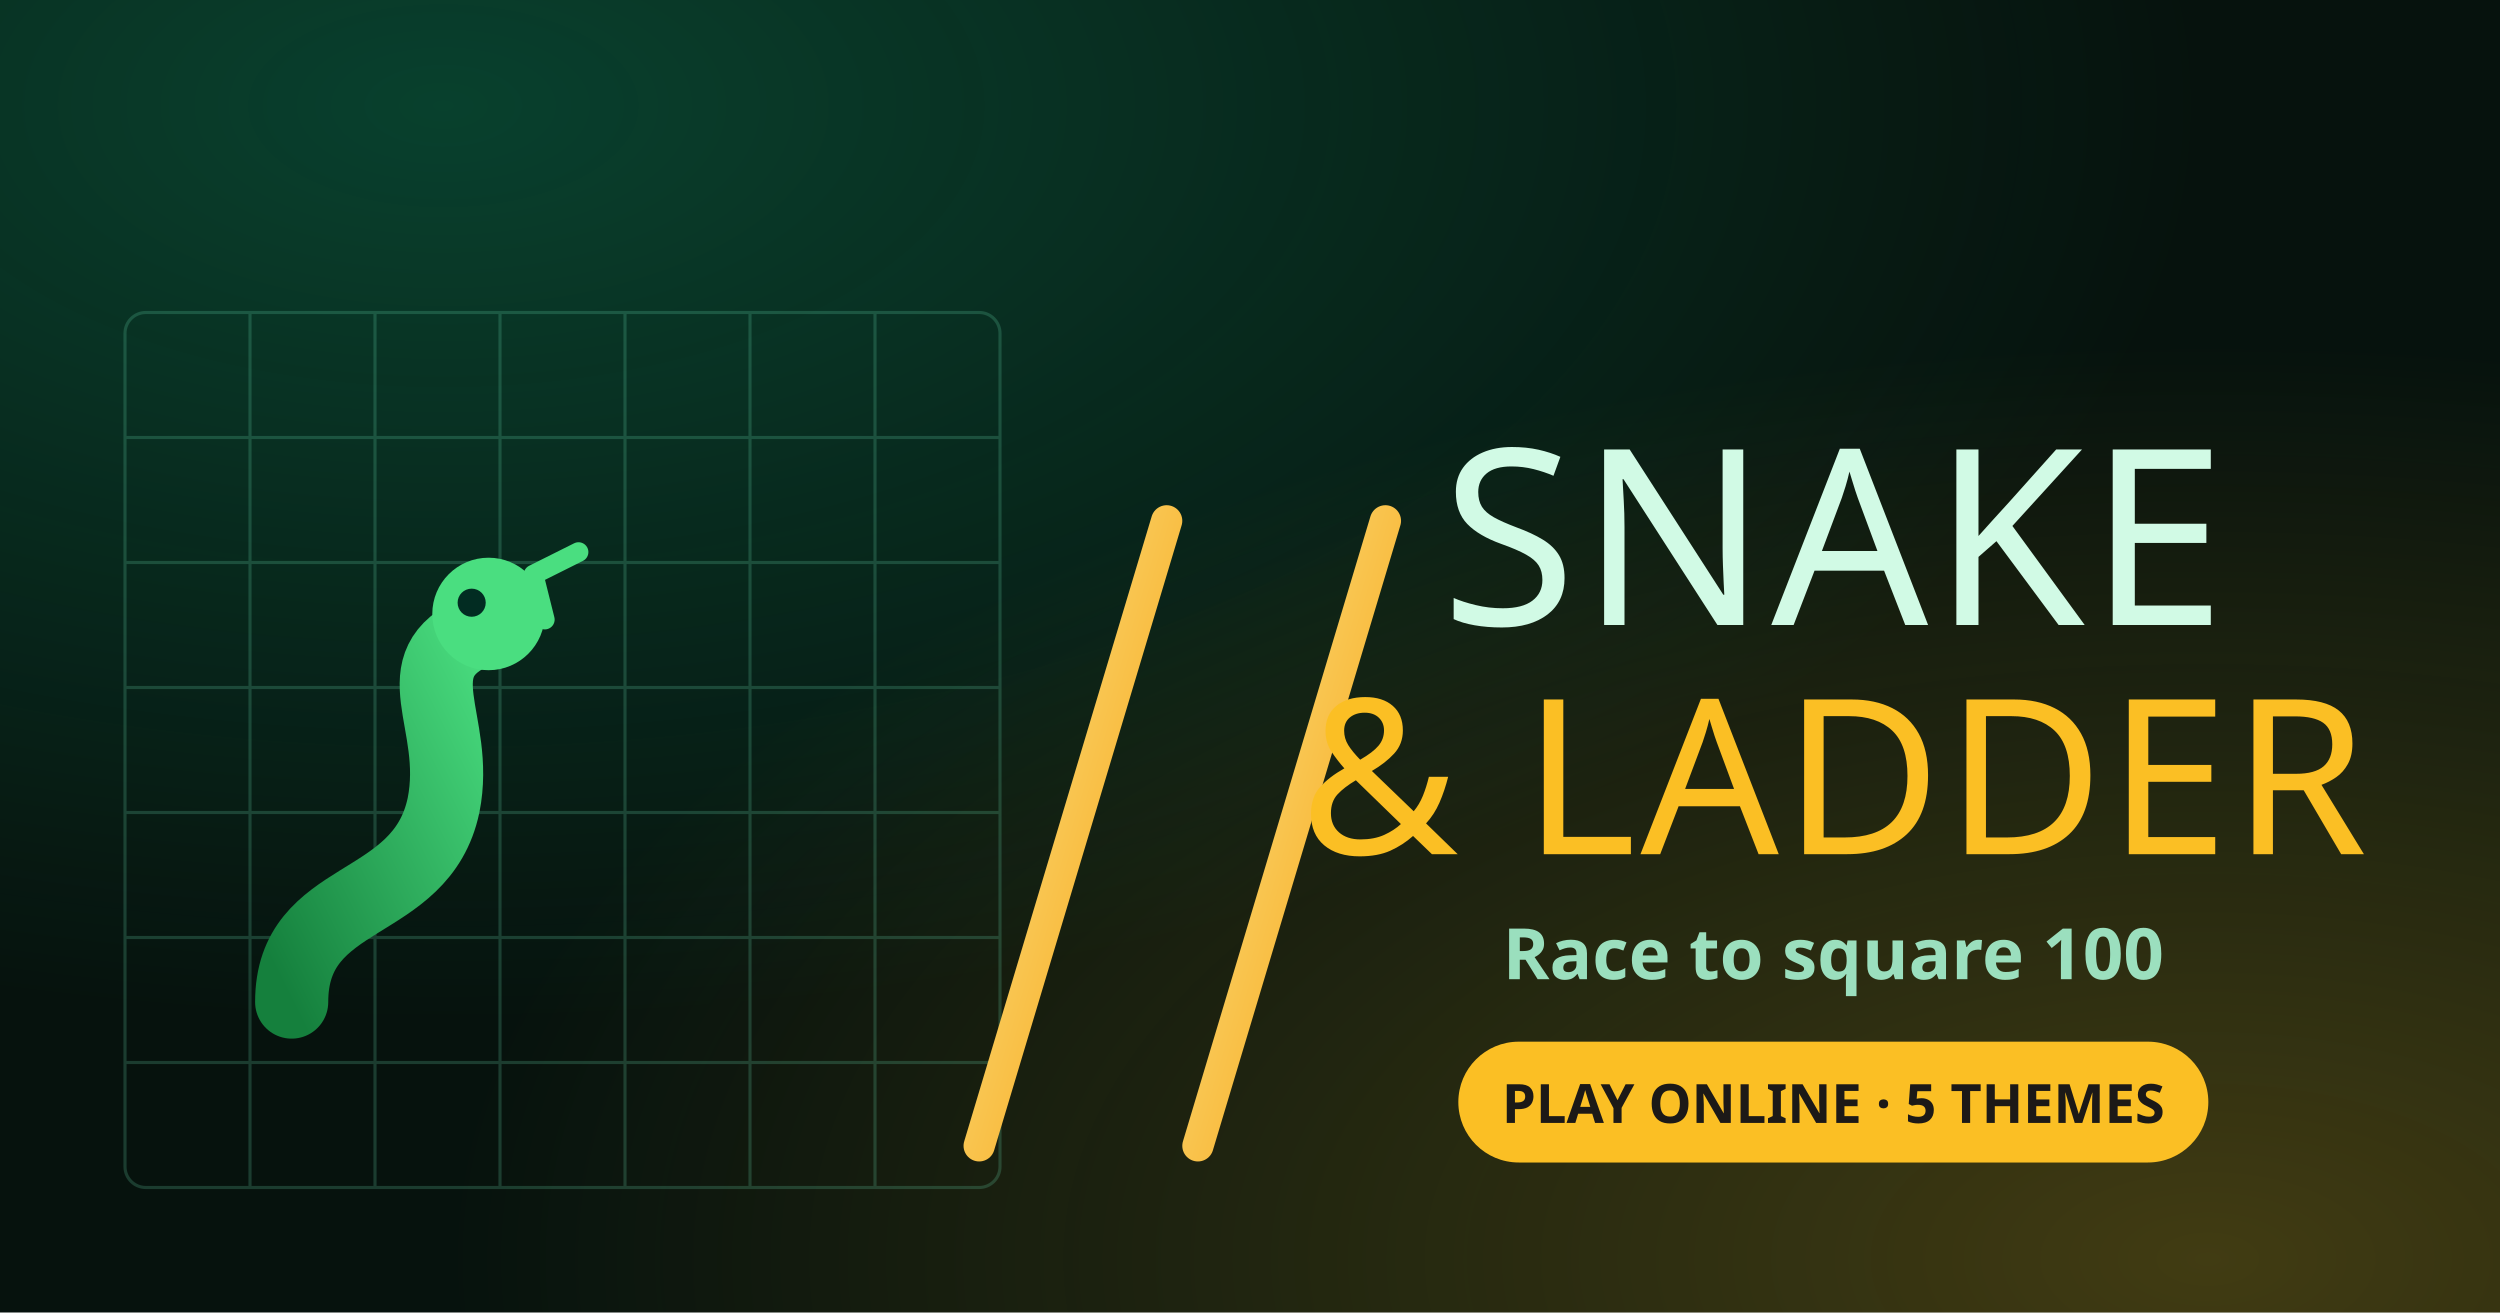
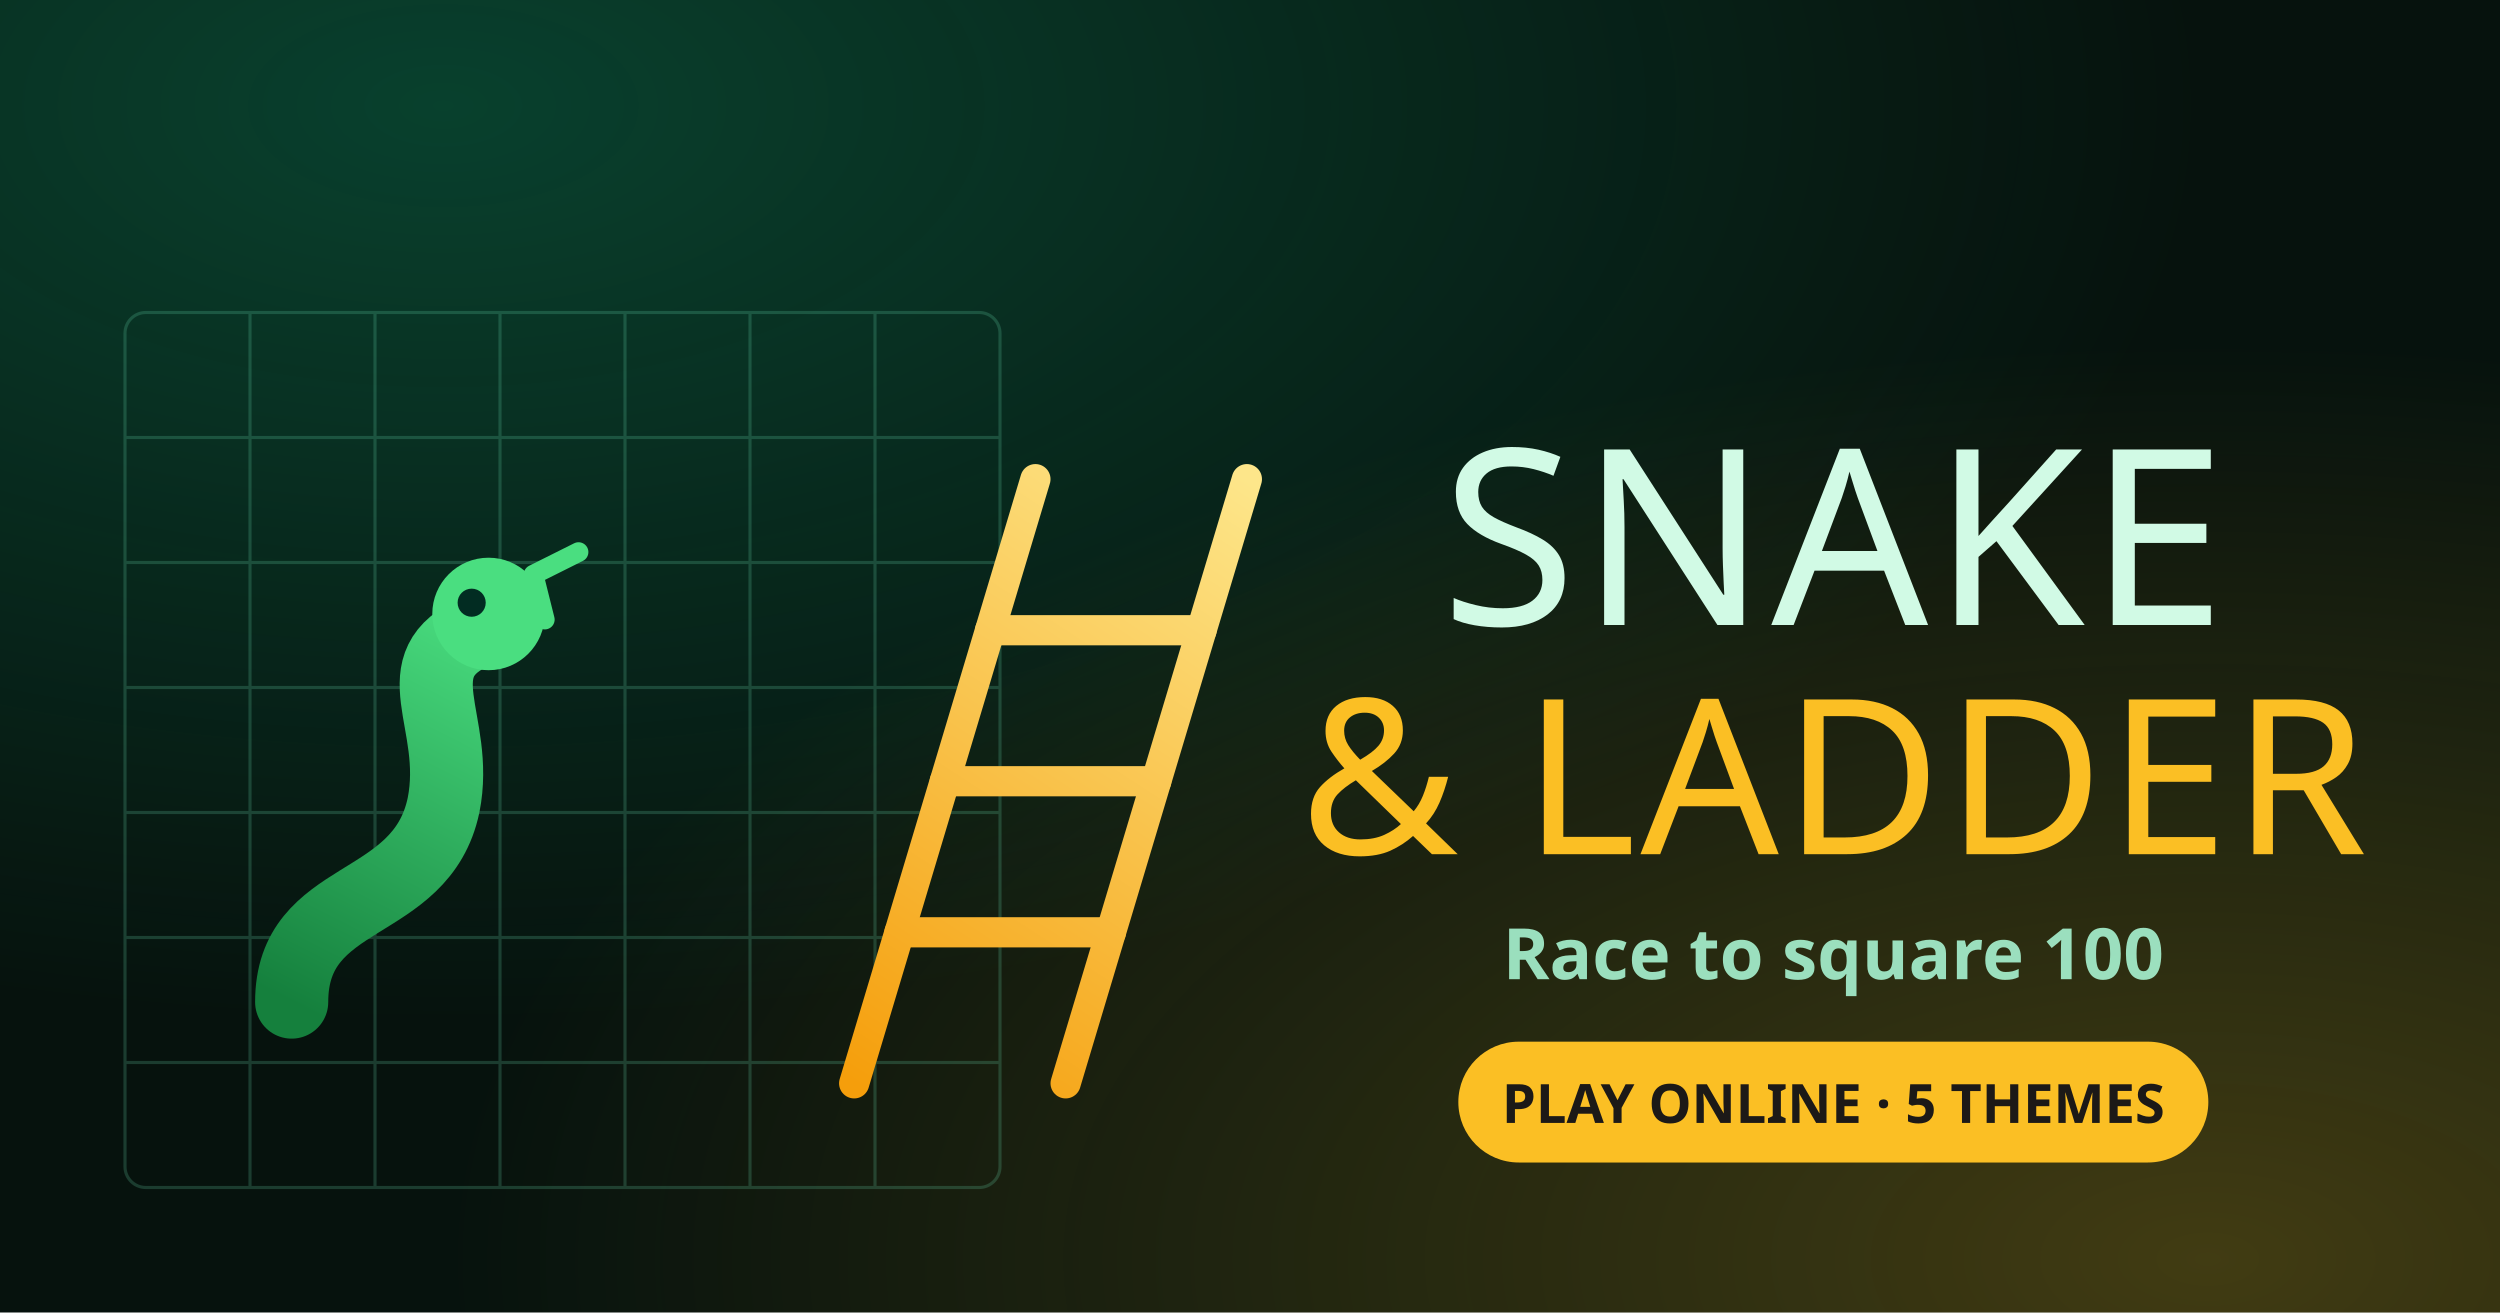
<svg xmlns="http://www.w3.org/2000/svg" viewBox="0 0 1200 630" width="1200" height="630" role="img" aria-label="Snake and Ladder — Race to Square 100">
  <defs>
    <radialGradient id="glowA" cx="18%" cy="8%" r="70%">
      <stop offset="0%" stop-color="#10b981" stop-opacity="0.28" />
      <stop offset="100%" stop-color="#10b981" stop-opacity="0" />
    </radialGradient>
    <radialGradient id="glowB" cx="88%" cy="96%" r="70%">
      <stop offset="0%" stop-color="#fbbf24" stop-opacity="0.24" />
      <stop offset="100%" stop-color="#fbbf24" stop-opacity="0" />
    </radialGradient>
-     <linearGradient id="body" x1="0" y1="1" x2="1" y2="0">
+     <linearGradient id="body" gradientUnits="userSpaceOnUse" x1="0" y1="60" x2="70" y2="-78">
      <stop offset="0%" stop-color="#15803d" />
      <stop offset="100%" stop-color="#4ade80" />
    </linearGradient>
-     <linearGradient id="ladderWood" x1="0" y1="0" x2="1" y2="1">
-       <stop offset="0%" stop-color="#fde68a" />
-       <stop offset="100%" stop-color="#f59e0b" />
+     <linearGradient id="ladderWood" gradientUnits="userSpaceOnUse" x1="0" y1="200" x2="130" y2="0">
+       <stop offset="0%" stop-color="#f59e0b" />
+       <stop offset="100%" stop-color="#fde68a" />
    </linearGradient>
  </defs>
  <rect width="1200" height="630" fill="#06120d" />
  <rect width="1200" height="630" fill="url(#glowA)" />
  <rect width="1200" height="630" fill="url(#glowB)" />
  <g opacity="0.20" transform="translate(60 150)">
    <g fill="none" stroke="#6ee7b7" stroke-width="1.5">
      <rect x="0" y="0" width="420" height="420" rx="10" />
      <path d="M0 60h420M0 120h420M0 180h420M0 240h420M0 300h420M0 360h420" />
      <path d="M60 0v420M120 0v420M180 0v420M240 0v420M300 0v420M360 0v420" />
    </g>
  </g>
  <g transform="translate(140 400) scale(1.35)">
    <path d="M0 60c0-40 46-32 54-70 6-30-16-50 12-62" fill="none" stroke="url(#body)" stroke-width="26" stroke-linecap="round" />
    <circle cx="70" cy="-78" r="20" fill="#4ade80" />
    <circle cx="64" cy="-82" r="5" fill="#022c22" />
    <path d="M86-92l16-8M86-92l4 16" stroke="#4ade80" stroke-width="7" stroke-linecap="round" />
  </g>
-   <g transform="translate(470 250) scale(1.5)" stroke="url(#ladderWood)" stroke-width="10" stroke-linecap="round">
+   <g transform="translate(410 230) scale(1.45)" stroke="url(#ladderWood)" stroke-width="10" stroke-linecap="round">
    <line x1="0" y1="200" x2="60" y2="0" />
    <line x1="70" y1="200" x2="130" y2="0" />
-     <line x1="18" y1="150" x2="88" y2="150" />
-     <line x1="36" y1="100" x2="106" y2="100" />
-     <line x1="54" y1="50" x2="124" y2="50" />
+     <line x1="15" y1="150" x2="85" y2="150" />
+     <line x1="30" y1="100" x2="100" y2="100" />
+     <line x1="45" y1="50" x2="115" y2="50" />
  </g>
  <g font-family="'Lilita One', 'Trebuchet MS', system-ui, sans-serif" text-anchor="middle">
    <text x="880" y="300" font-size="118" fill="#d1fae5" letter-spacing="2">SNAKE</text>
    <text x="880" y="410" font-size="104" fill="#fbbf24" letter-spacing="2">&amp; LADDER</text>
  </g>
  <text x="880" y="470" text-anchor="middle" font-family="'Nunito', system-ui, sans-serif" font-size="34" font-weight="800" fill="#a7f3d0" opacity="0.9">
    Race to square 100
  </text>
  <g transform="translate(700 500)">
    <rect x="0" y="0" width="360" height="58" rx="29" fill="#fbbf24" />
    <text x="180" y="39" text-anchor="middle" font-family="'Nunito', system-ui, sans-serif" font-size="26" font-weight="900" fill="#1c1917">
      PLAY ONLINE · 5 THEMES
    </text>
  </g>
</svg>
